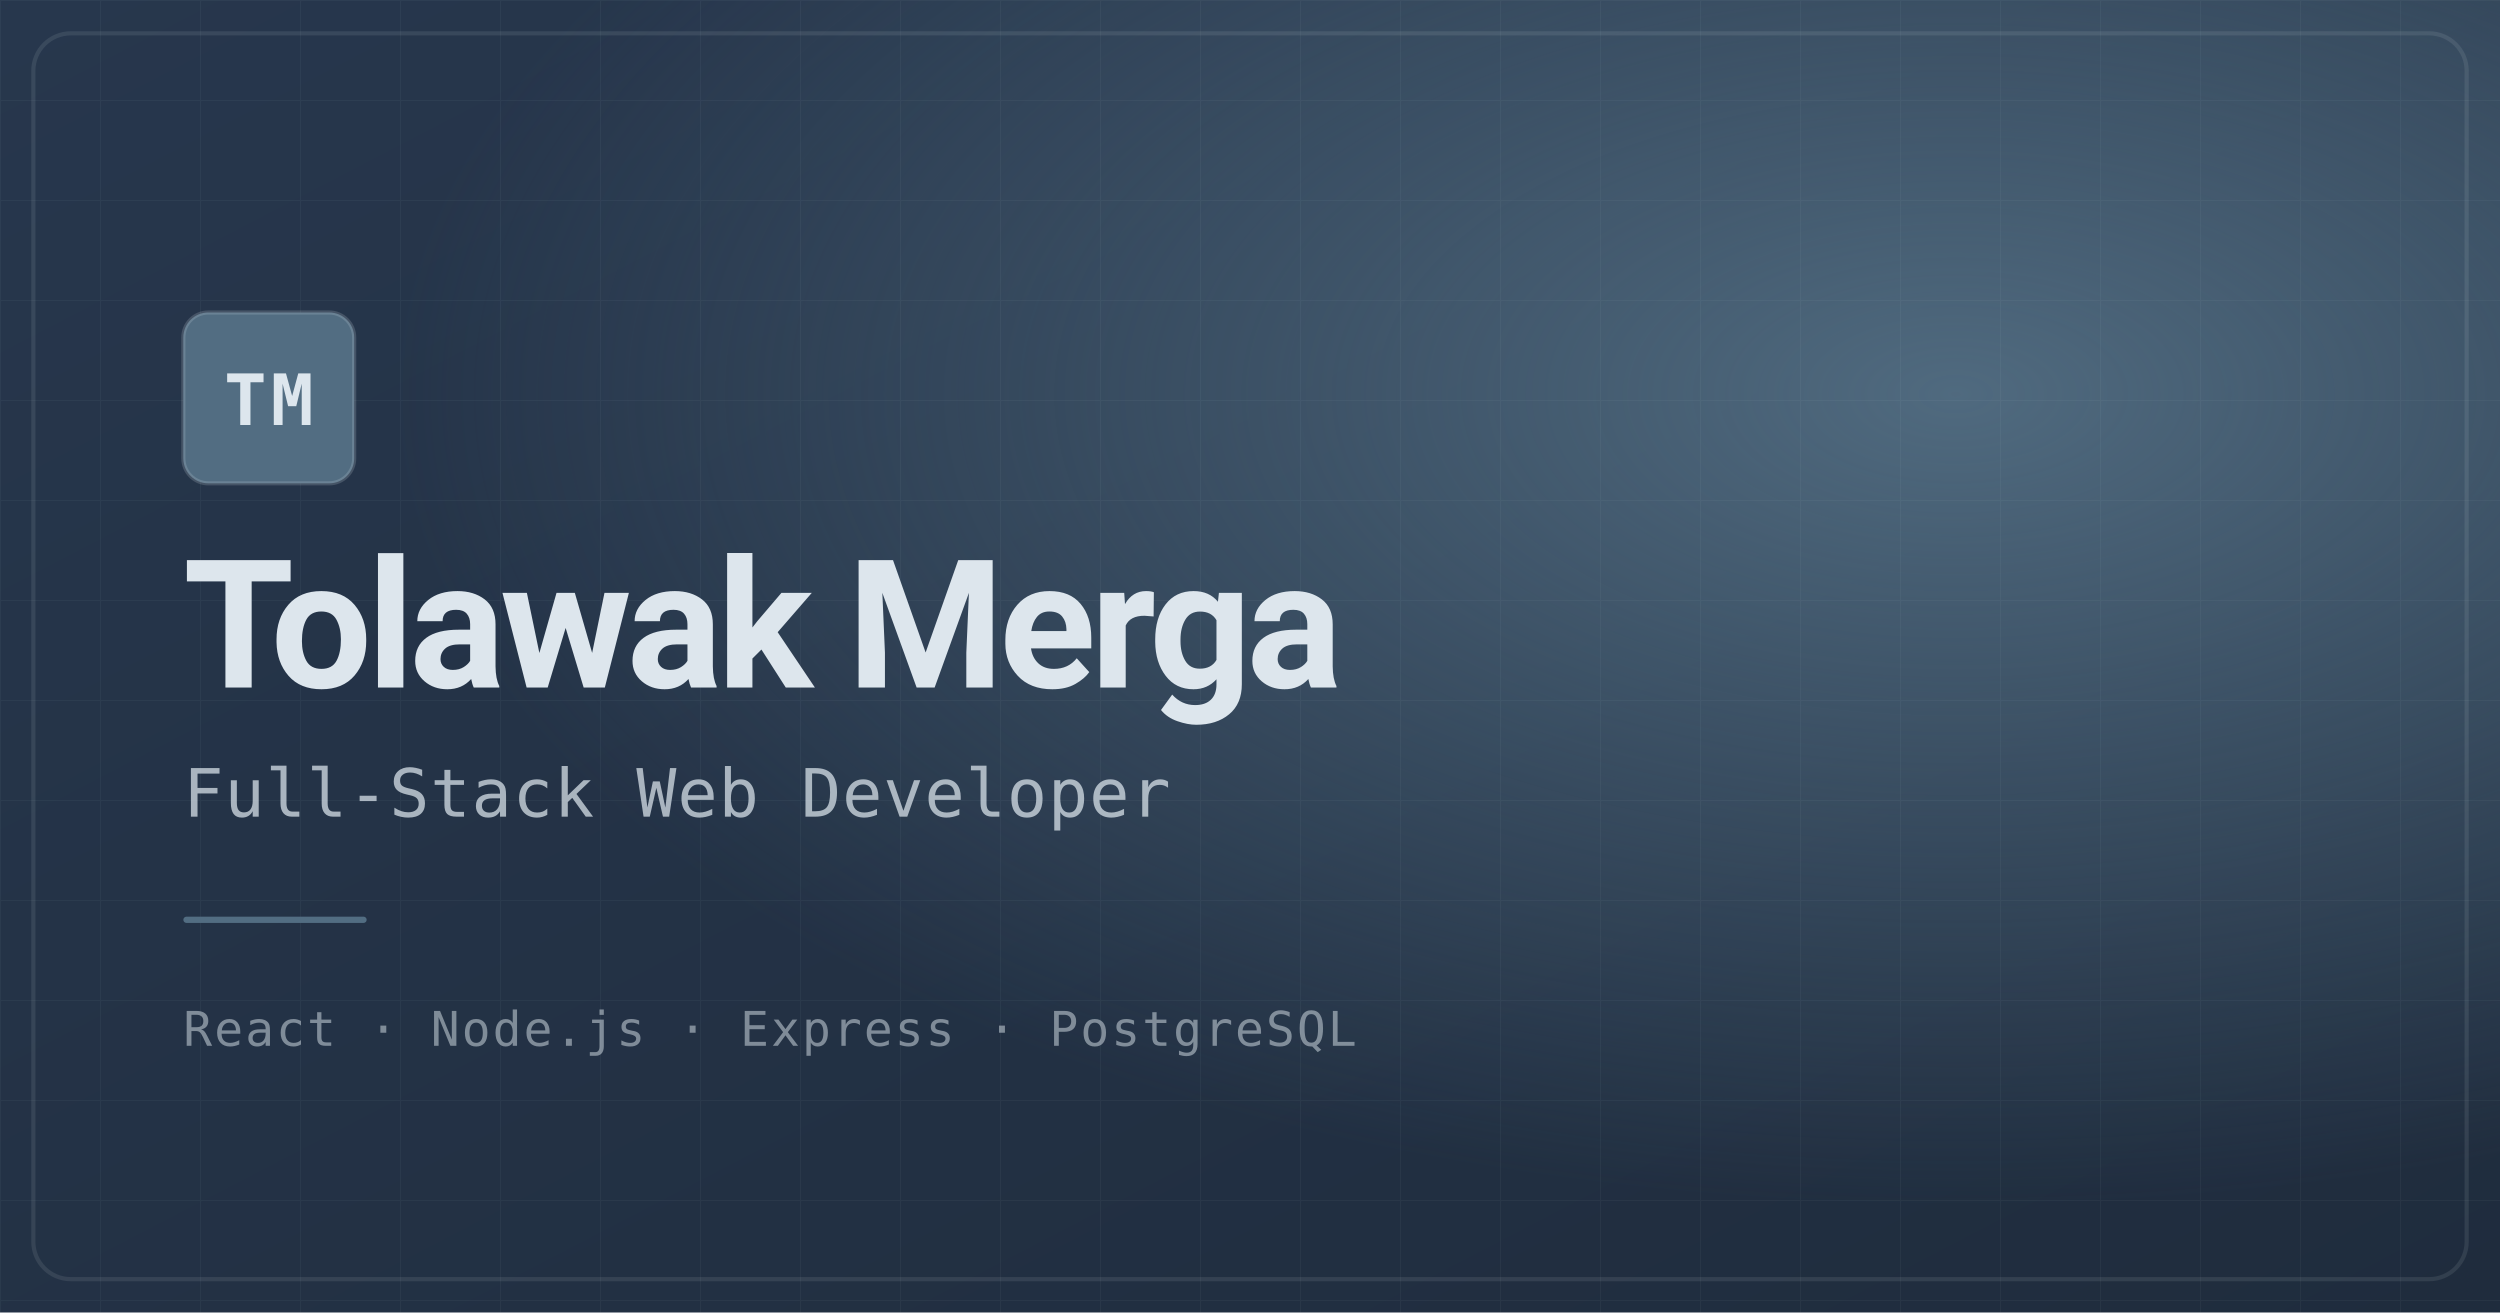
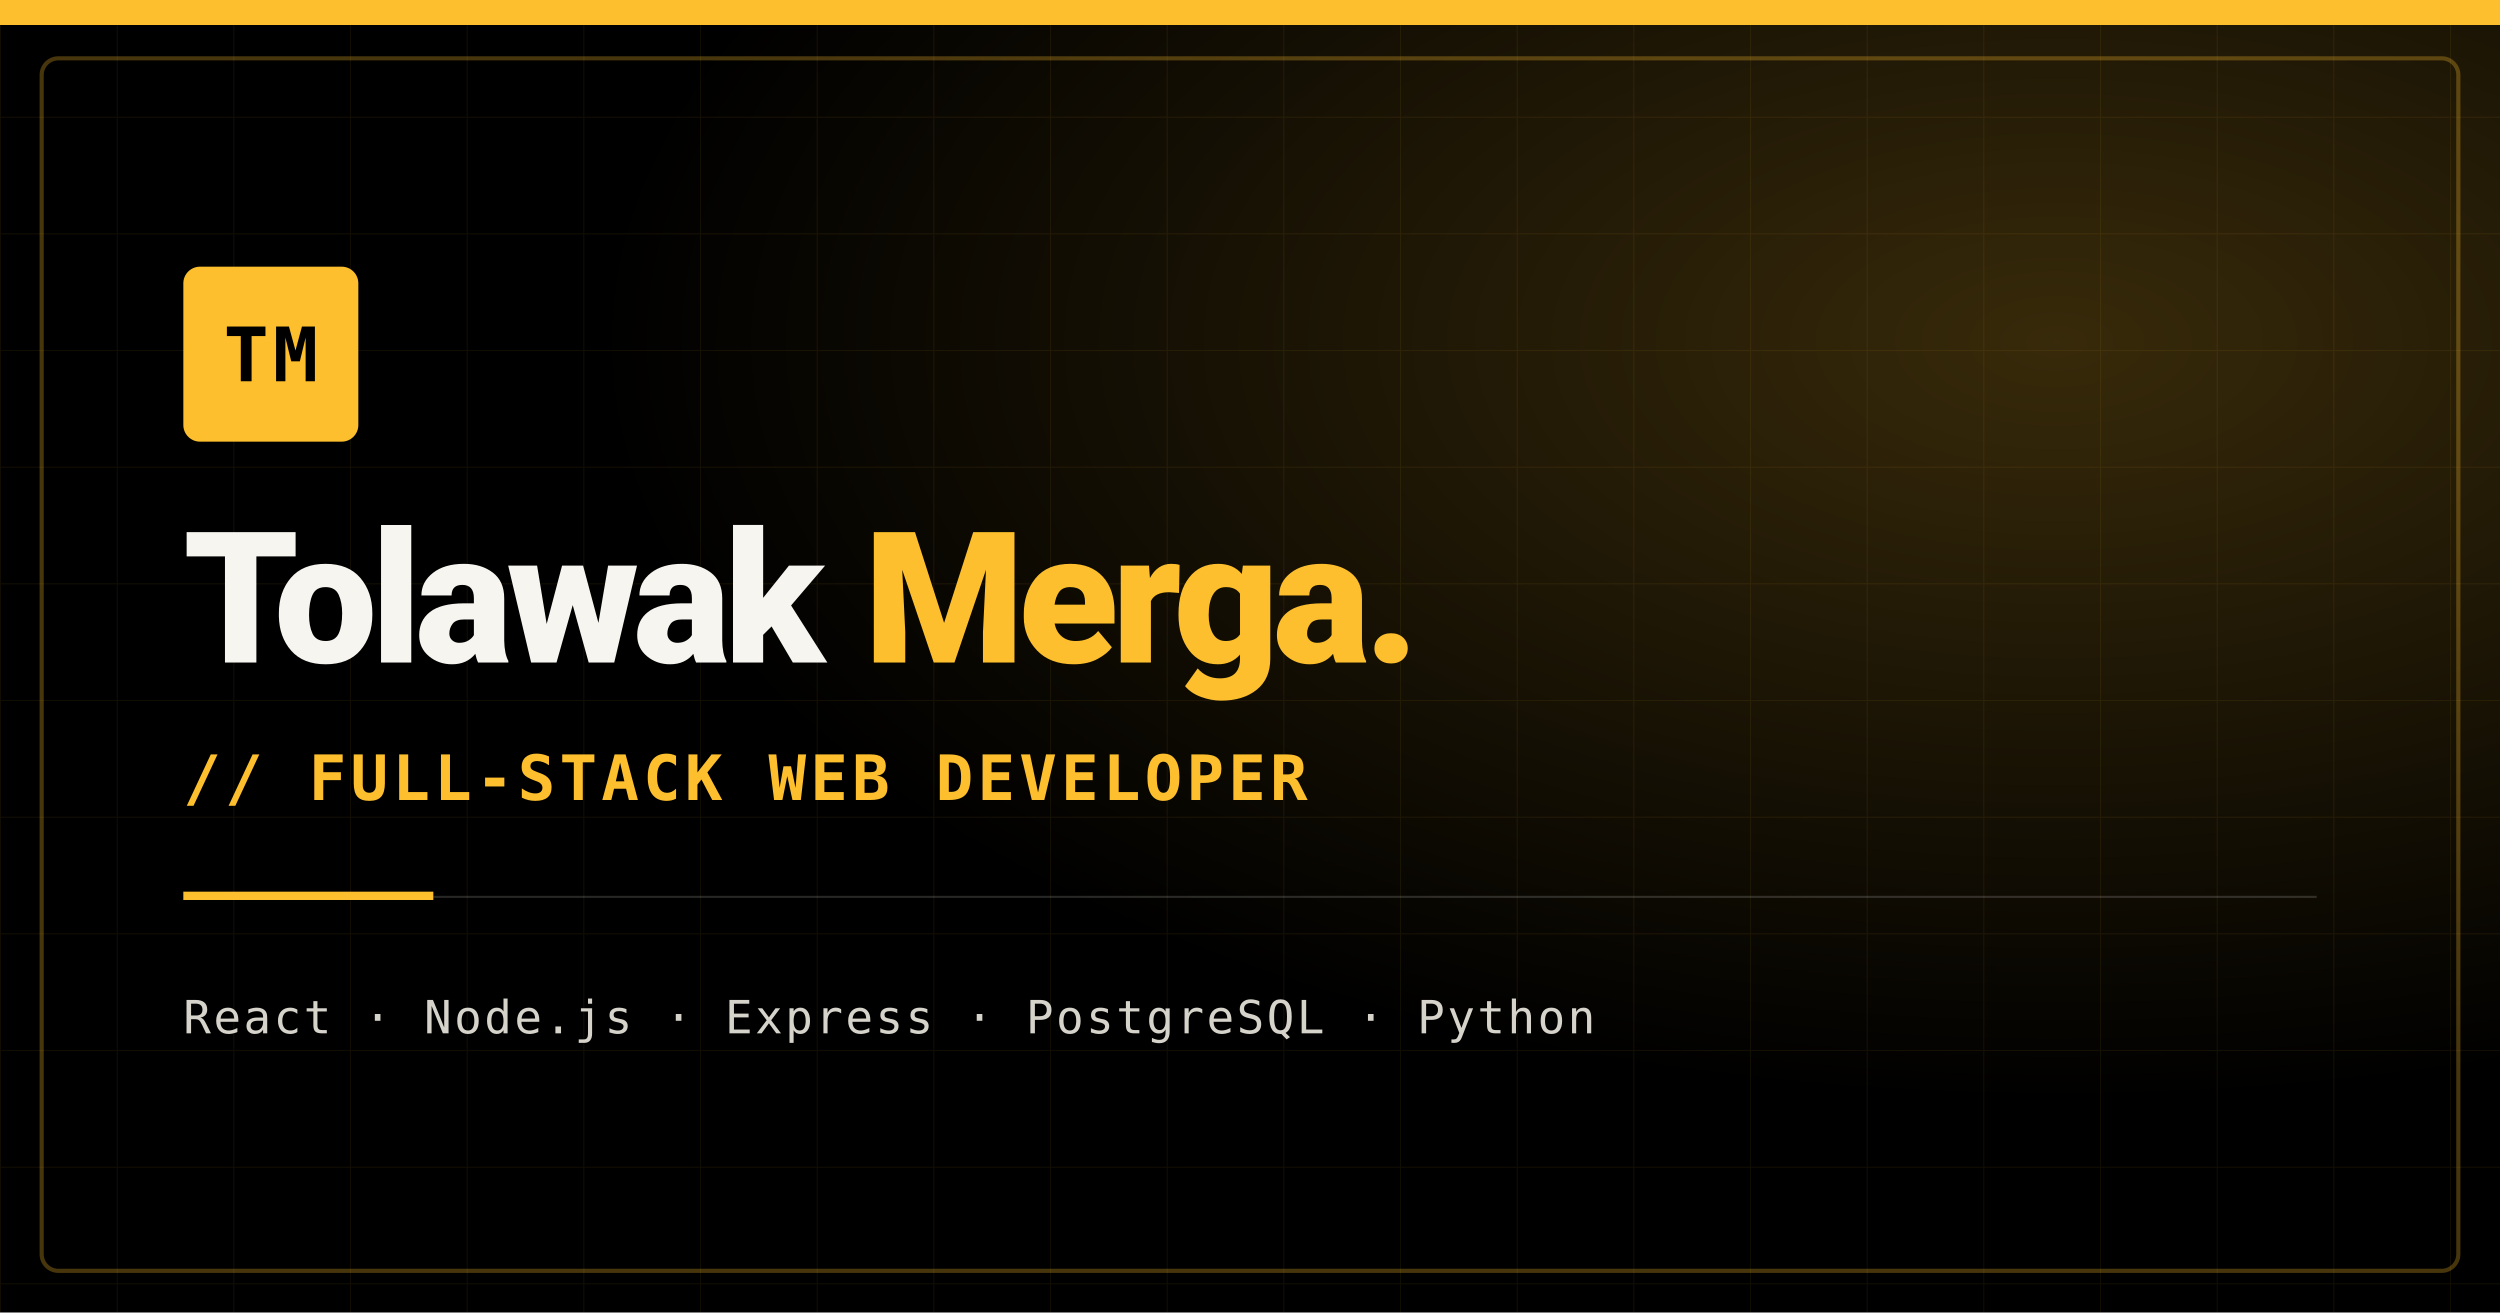
<svg xmlns="http://www.w3.org/2000/svg" viewBox="0 0 1200 630" width="1200" height="630" role="img" aria-label="Tolawak Merga - Full-Stack Web Developer">
  <defs>
-     <linearGradient id="bg" x1="0" y1="0" x2="1" y2="1">
-       <stop offset="0%" stop-color="#27374D" />
-       <stop offset="100%" stop-color="#1F2C3D" />
-     </linearGradient>
-     <radialGradient id="glow" cx="78%" cy="30%" r="62%">
-       <stop offset="0%" stop-color="#526D82" stop-opacity="0.95" />
-       <stop offset="100%" stop-color="#526D82" stop-opacity="0" />
+     <radialGradient id="glow" cx="82%" cy="26%" r="58%">
+       <stop offset="0%" stop-color="#FDBF2D" stop-opacity="0.22" />
+       <stop offset="100%" stop-color="#FDBF2D" stop-opacity="0" />
    </radialGradient>
-     <pattern id="grid" width="48" height="48" patternUnits="userSpaceOnUse">
-       <path d="M48 0H0V48" fill="none" stroke="#DDE6ED" stroke-opacity="0.045" stroke-width="1" />
+     <pattern id="grid" width="56" height="56" patternUnits="userSpaceOnUse">
+       <path d="M56 0H0V56" fill="none" stroke="#FDBF2D" stroke-opacity="0.07" stroke-width="1" />
    </pattern>
  </defs>
-   <rect width="1200" height="630" fill="url(#bg)" />
+   <rect width="1200" height="630" fill="#000000" />
  <rect width="1200" height="630" fill="url(#glow)" />
  <rect width="1200" height="630" fill="url(#grid)" />
+   <rect x="0" y="0" width="1200" height="12" fill="#FDBF2D" />
  <g>
-     <rect x="88" y="150" width="82" height="82" rx="12" fill="#526D82" stroke="#DDE6ED" stroke-opacity="0.18" stroke-width="2" />
-     <text x="129" y="204" text-anchor="middle" font-family="ui-monospace, SFMono-Regular, Menlo, Consolas, monospace" font-size="34" font-weight="700" fill="#DDE6ED" letter-spacing="2">TM</text>
+     <rect x="88" y="128" width="84" height="84" rx="8" fill="#FDBF2D" />
+     <text x="130" y="183" text-anchor="middle" font-family="ui-monospace, SFMono-Regular, Menlo, Consolas, monospace" font-size="36" font-weight="800" fill="#000000" letter-spacing="2">TM</text>
  </g>
-   <text x="88" y="330" font-family="system-ui, -apple-system, 'Segoe UI', Roboto, Helvetica, Arial, sans-serif" font-size="86" font-weight="700" fill="#DDE6ED" letter-spacing="-2.5">Tolawak Merga</text>
-   <text x="88" y="392" font-family="ui-monospace, SFMono-Regular, Menlo, Consolas, monospace" font-size="32" fill="#DDE6ED" fill-opacity="0.72" letter-spacing="0.5">Full-Stack Web Developer</text>
-   <rect x="88" y="440" width="88" height="3" rx="1.5" fill="#526D82" />
-   <text x="88" y="502" font-family="ui-monospace, SFMono-Regular, Menlo, Consolas, monospace" font-size="23" fill="#DDE6ED" fill-opacity="0.5" letter-spacing="1">React · Node.js · Express · PostgreSQL</text>
-   <rect x="16" y="16" width="1168" height="598" rx="18" fill="none" stroke="#DDE6ED" stroke-opacity="0.1" stroke-width="2" />
+   <text x="88" y="318" font-family="system-ui, -apple-system, 'Segoe UI', Roboto, Helvetica, Arial, sans-serif" font-size="88" font-weight="800" fill="#F7F5F0" letter-spacing="-3">Tolawak <tspan fill="#FDBF2D">Merga.</tspan>
+   </text>
+   <text x="88" y="384" font-family="ui-monospace, SFMono-Regular, Menlo, Consolas, monospace" font-size="30" font-weight="600" fill="#FDBF2D" letter-spacing="2">// FULL-STACK WEB DEVELOPER</text>
+   <rect x="88" y="428" width="120" height="4" fill="#FDBF2D" />
+   <rect x="208" y="430" width="904" height="1" fill="#F7F5F0" fill-opacity="0.16" />
+   <text x="88" y="496" font-family="ui-monospace, SFMono-Regular, Menlo, Consolas, monospace" font-size="22" fill="#D6D3CB" letter-spacing="1.2">React · Node.js · Express · PostgreSQL · Python</text>
+   <rect x="20" y="28" width="1160" height="582" rx="8" fill="none" stroke="#FDBF2D" stroke-opacity="0.28" stroke-width="2" />
</svg>
